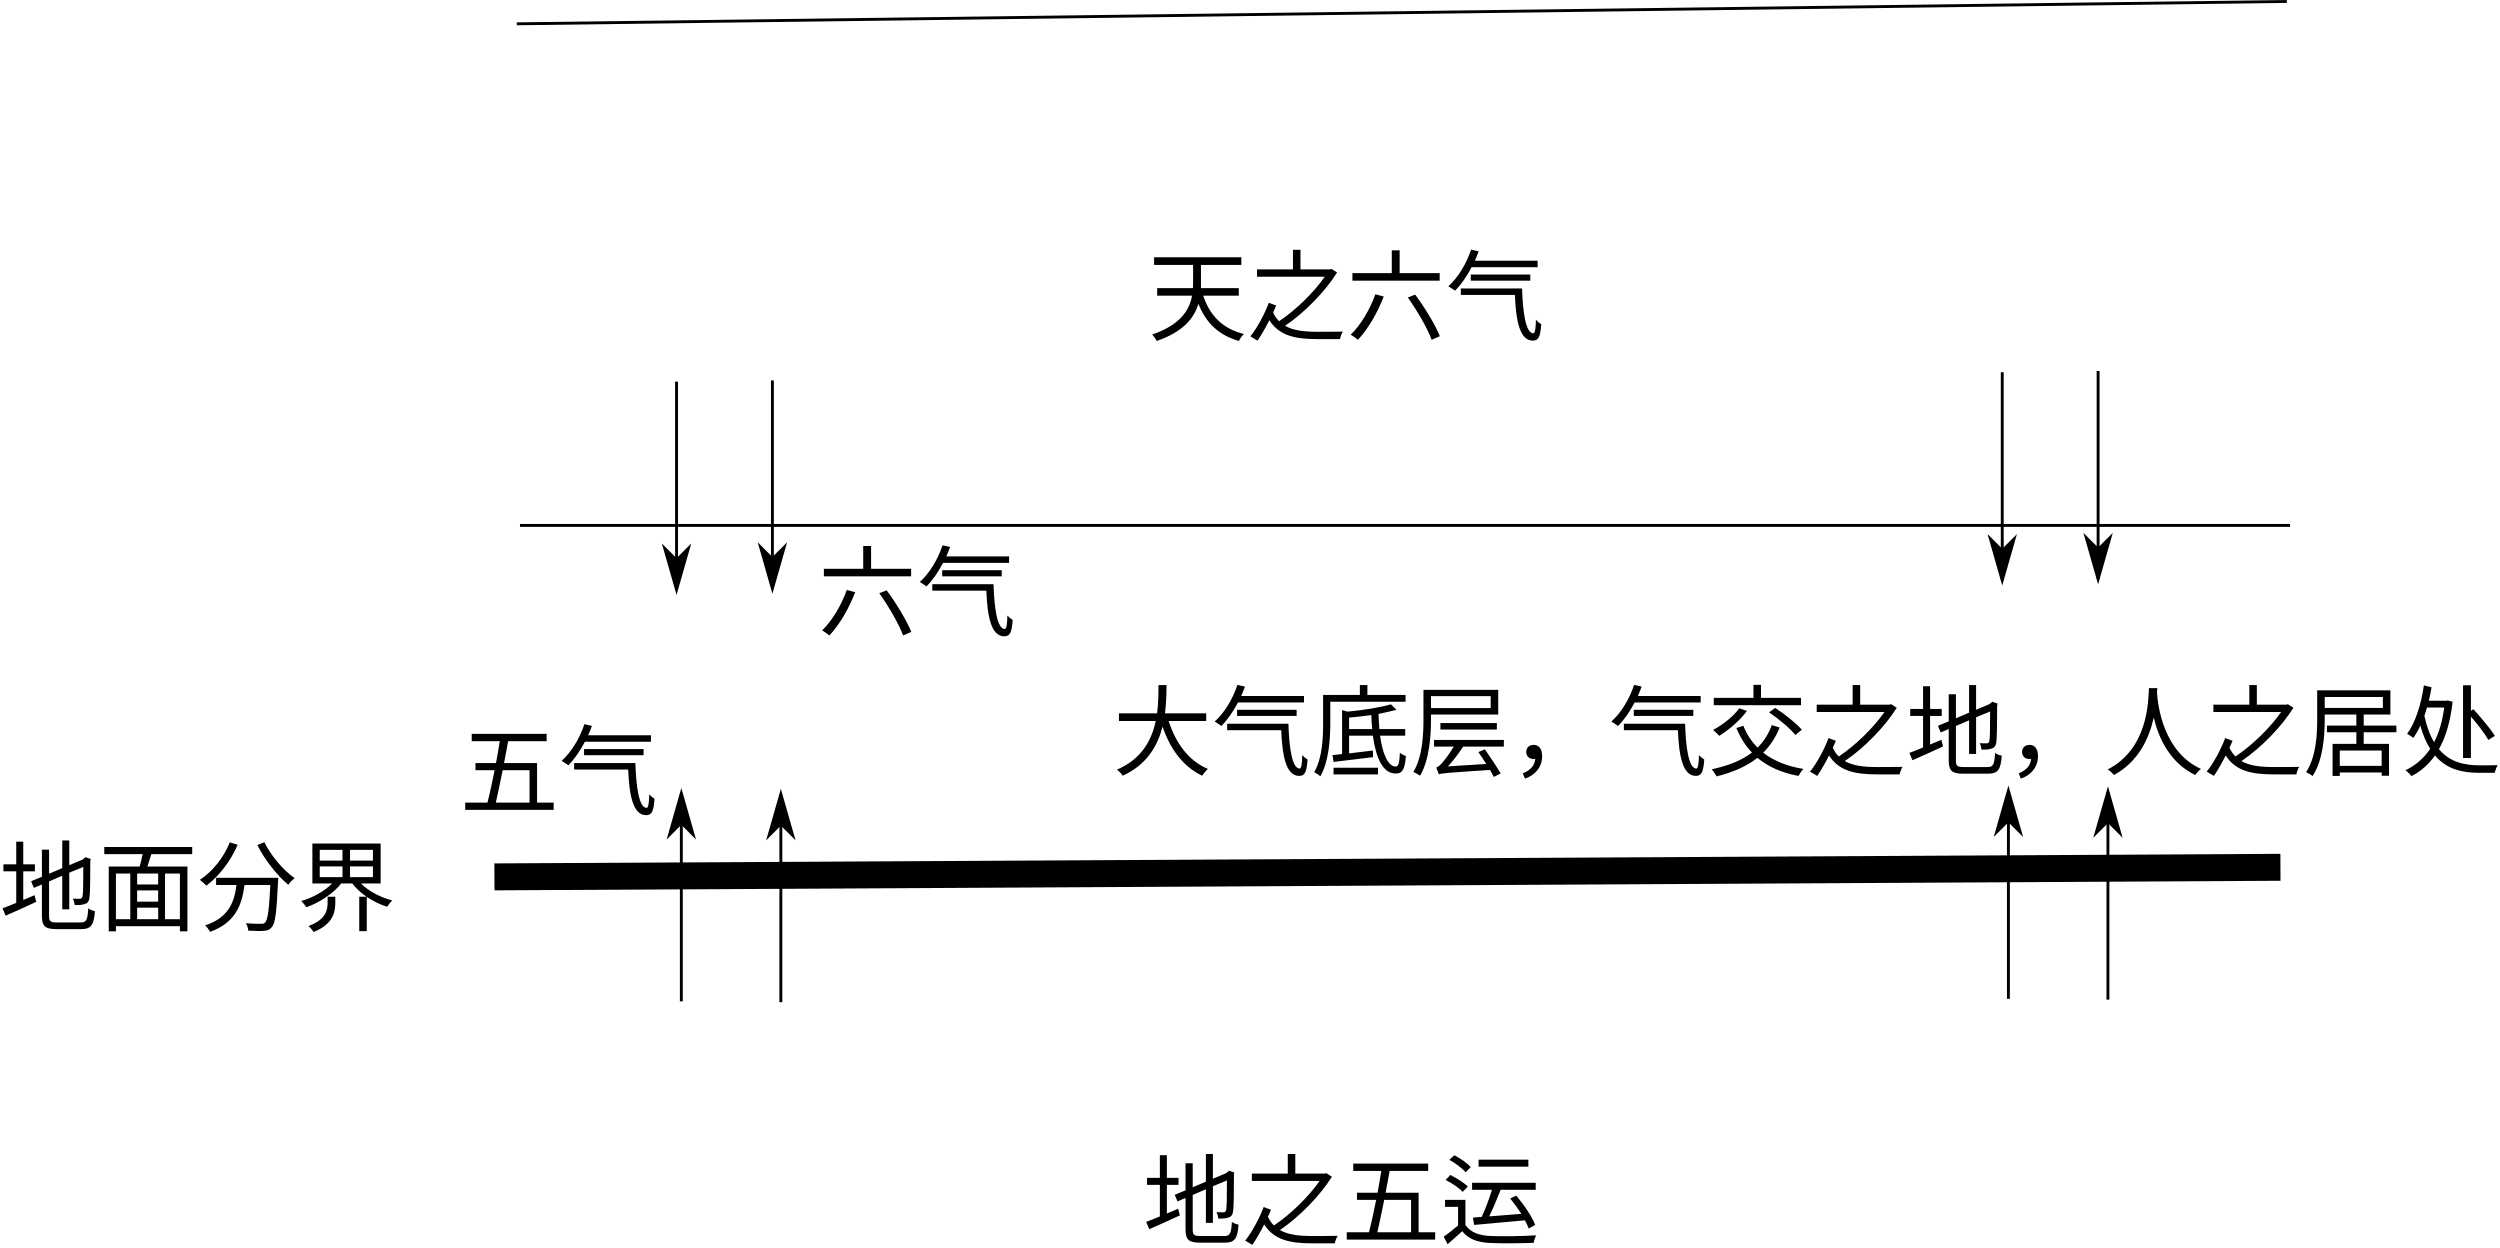
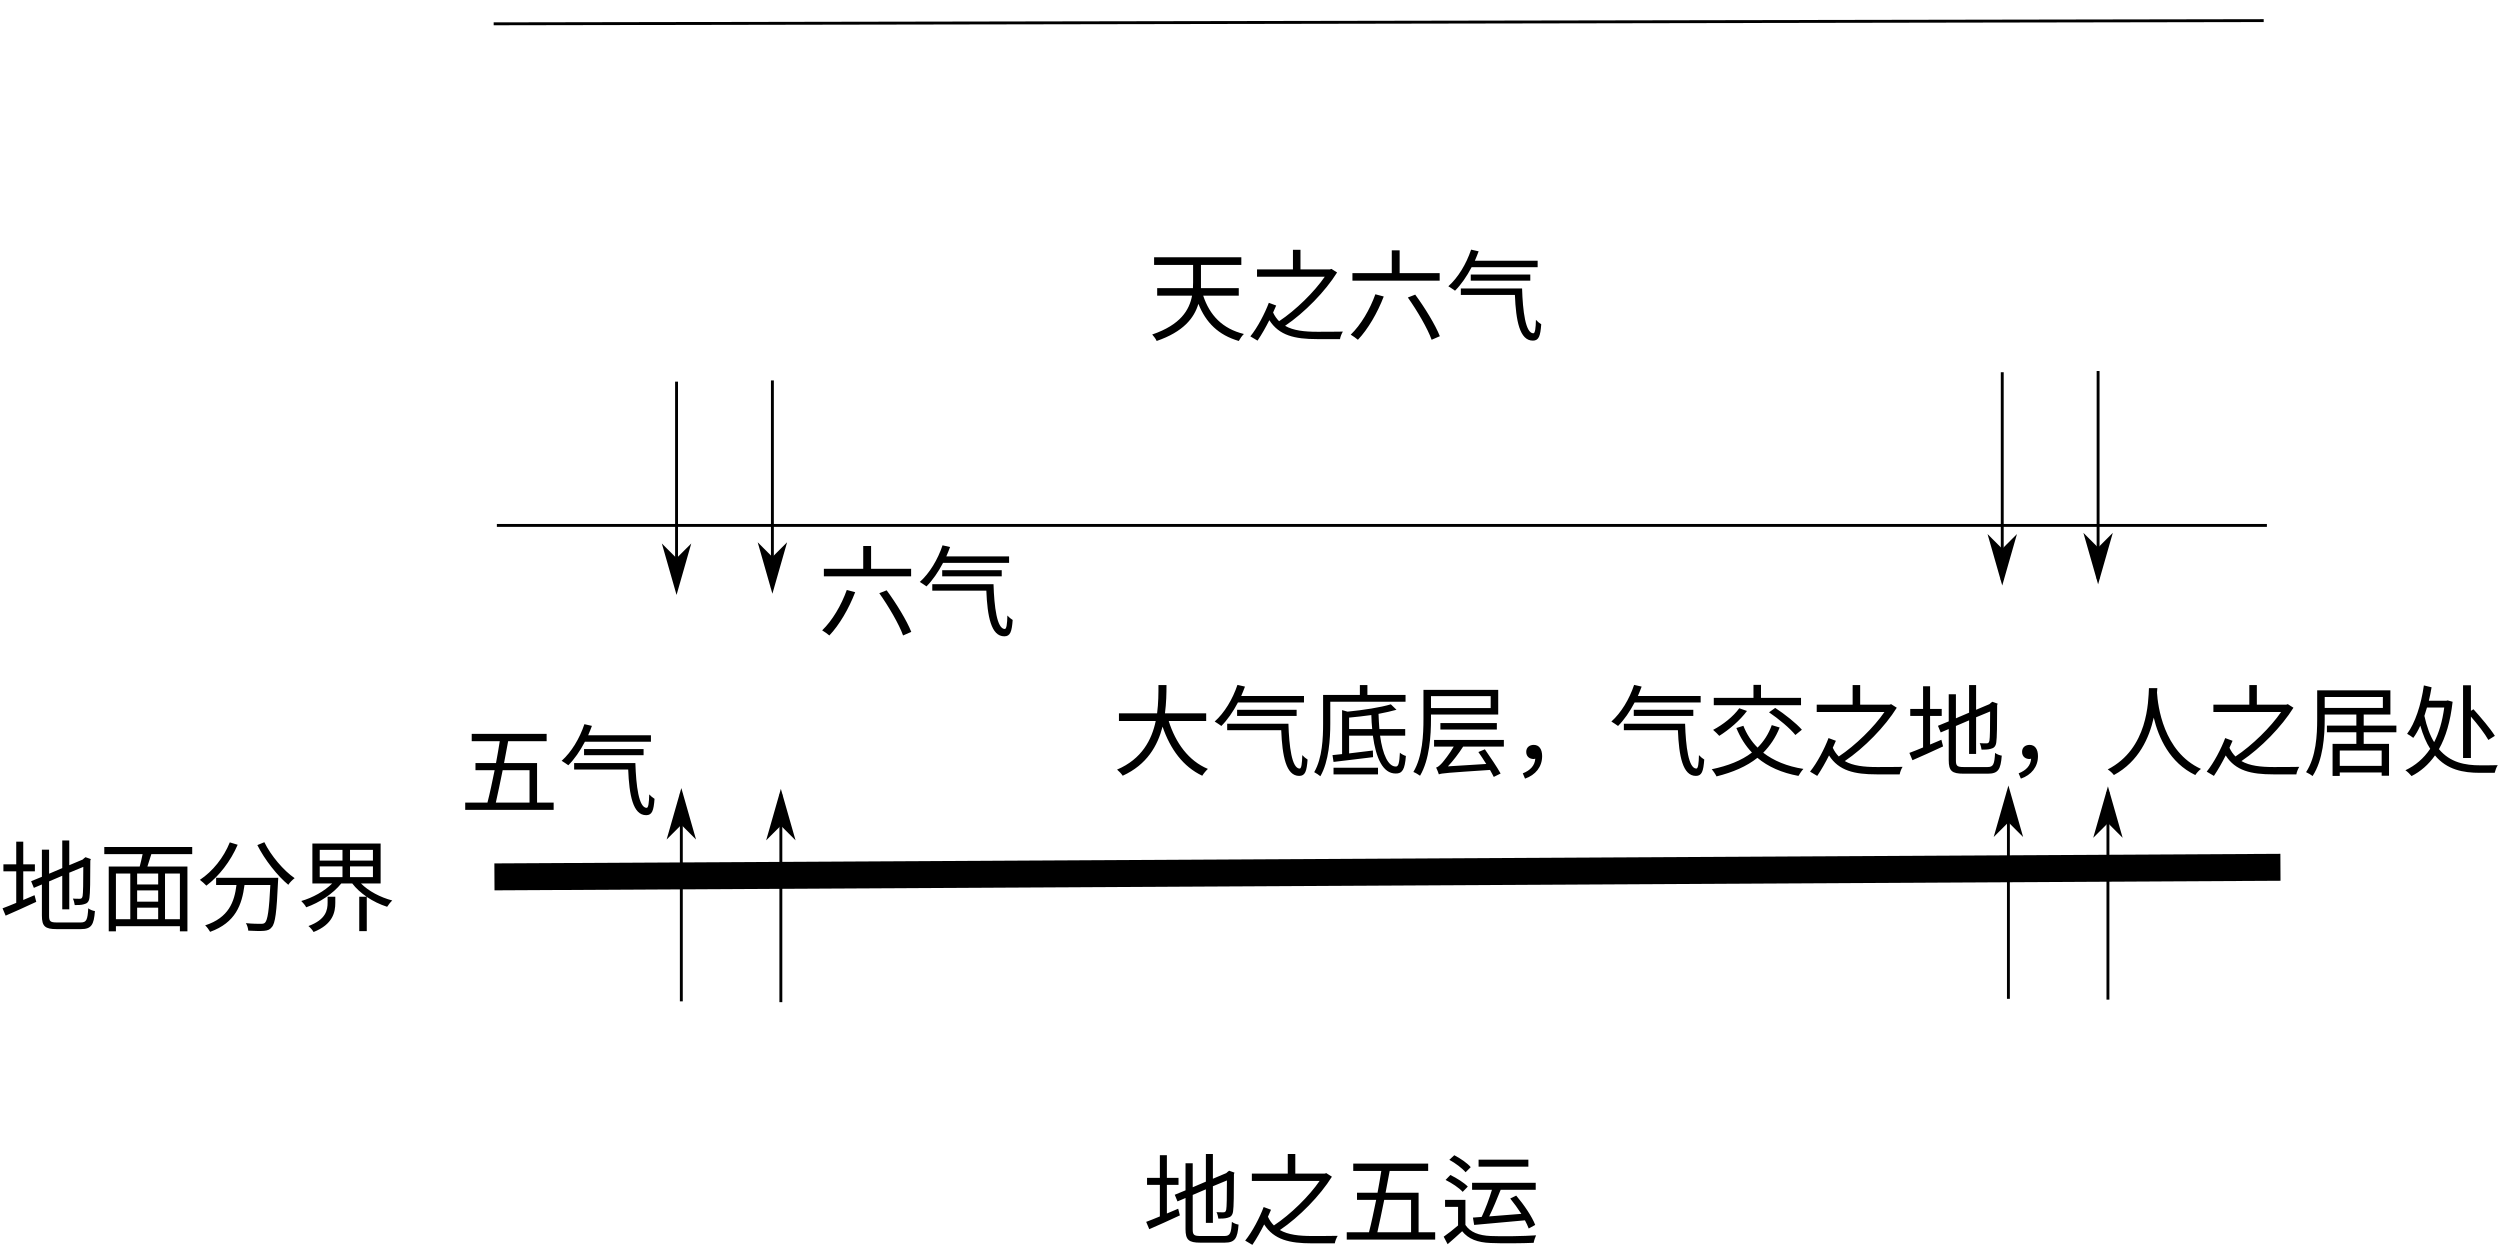
<svg xmlns="http://www.w3.org/2000/svg" id="svg1367" version="1.1" viewBox="0 0 228.784 114.191" height="114.191mm" width="228.784mm">
  <defs id="defs1361">
    <marker style="overflow:visible" id="Arrow1Lstart" refX="0" refY="0" orient="auto">
      <path transform="matrix(0.8,0,0,0.8,10,0)" style="fill:#000000;fill-opacity:1;fill-rule:evenodd;stroke:#000000;stroke-width:1pt;stroke-opacity:1" d="M 0,0 5,-5 -12.5,0 5,5 Z" id="path900" />
    </marker>
    <marker orient="auto" refY="0" refX="0" id="marker4187" style="overflow:visible">
      <path id="path4185" d="M 0,0 5,-5 -12.5,0 5,5 Z" style="fill:#000000;fill-opacity:1;fill-rule:evenodd;stroke:#000000;stroke-width:1pt;stroke-opacity:1" transform="matrix(-0.8,0,0,-0.8,-10,0)" />
    </marker>
    <marker style="overflow:visible" id="Arrow1Lend" refX="0" refY="0" orient="auto">
      <path transform="matrix(-0.8,0,0,-0.8,-10,0)" style="fill:#000000;fill-opacity:1;fill-rule:evenodd;stroke:#000000;stroke-width:1pt;stroke-opacity:1" d="M 0,0 5,-5 -12.5,0 5,5 Z" id="path903" />
    </marker>
    <marker orient="auto" refY="0" refX="0" id="Arrow1Lend-1" style="overflow:visible">
      <path id="path903-7" d="M 0,0 5,-5 -12.5,0 5,5 Z" style="fill:#000000;fill-opacity:1;fill-rule:evenodd;stroke:#000000;stroke-width:1pt;stroke-opacity:1" transform="matrix(-0.8,0,0,-0.8,-10,0)" />
    </marker>
    <marker style="overflow:visible" id="Arrow1Lend-1-7" refX="0" refY="0" orient="auto">
      <path transform="matrix(-0.8,0,0,-0.8,-10,0)" style="fill:#000000;fill-opacity:1;fill-rule:evenodd;stroke:#000000;stroke-width:1pt;stroke-opacity:1" d="M 0,0 5,-5 -12.5,0 5,5 Z" id="path903-7-9" />
    </marker>
    <marker orient="auto" refY="0" refX="0" id="Arrow1Lend-9" style="overflow:visible">
      <path id="path903-0" d="M 0,0 5,-5 -12.5,0 5,5 Z" style="fill:#000000;fill-opacity:1;fill-rule:evenodd;stroke:#000000;stroke-width:1pt;stroke-opacity:1" transform="matrix(-0.8,0,0,-0.8,-10,0)" />
    </marker>
    <marker style="overflow:visible" id="Arrow1Lend-9-6" refX="0" refY="0" orient="auto">
      <path transform="matrix(-0.8,0,0,-0.8,-10,0)" style="fill:#000000;fill-opacity:1;fill-rule:evenodd;stroke:#000000;stroke-width:1pt;stroke-opacity:1" d="M 0,0 5,-5 -12.5,0 5,5 Z" id="path903-0-5" />
    </marker>
    <marker orient="auto" refY="0" refX="0" id="Arrow1Lstart-9" style="overflow:visible">
      <path id="path900-6" d="M 0,0 5,-5 -12.5,0 5,5 Z" style="fill:#000000;fill-opacity:1;fill-rule:evenodd;stroke:#000000;stroke-width:1pt;stroke-opacity:1" transform="matrix(0.8,0,0,0.8,10,0)" />
    </marker>
    <marker orient="auto" refY="0" refX="0" id="Arrow1Lstart-0" style="overflow:visible">
      <path id="path900-9" d="M 0,0 5,-5 -12.5,0 5,5 Z" style="fill:#000000;fill-opacity:1;fill-rule:evenodd;stroke:#000000;stroke-width:1pt;stroke-opacity:1" transform="matrix(0.8,0,0,0.8,10,0)" />
    </marker>
    <marker style="overflow:visible" id="Arrow1Lstart-9-0" refX="0" refY="0" orient="auto">
      <path transform="matrix(0.8,0,0,0.8,10,0)" style="fill:#000000;fill-opacity:1;fill-rule:evenodd;stroke:#000000;stroke-width:1pt;stroke-opacity:1" d="M 0,0 5,-5 -12.5,0 5,5 Z" id="path900-6-3" />
    </marker>
  </defs>
  <g transform="translate(39.39977,-26.47485)" id="layer1">
    <path id="path1938" d="M 5.848,106.721 169.292,105.844" style="fill:none;stroke:#000000;stroke-width:2.465;stroke-linecap:butt;stroke-linejoin:miter;stroke-miterlimit:4;stroke-dasharray:none;stroke-opacity:1" />
-     <path id="path1940" d="M 7.894,28.654 169.876,26.607" style="fill:none;stroke:#000000;stroke-width:0.265px;stroke-linecap:butt;stroke-linejoin:miter;stroke-opacity:1" />
-     <path id="path3853" d="M 8.187,74.558 H 170.169" style="fill:none;stroke:#000000;stroke-width:0.265px;stroke-linecap:butt;stroke-linejoin:miter;stroke-opacity:1" />
+     <path id="path1940" d="M 5.778,28.654 167.76,28.361" style="fill:none;stroke:#000000;stroke-width:0.265px;stroke-linecap:butt;stroke-linejoin:miter;stroke-opacity:1" />
+     <path id="path3853" d="M 6.07,74.558 H 168.052" style="fill:none;stroke:#000000;stroke-width:0.265px;stroke-linecap:butt;stroke-linejoin:miter;stroke-opacity:1" />
    <text transform="scale(1.001845,0.9981583)" id="text3857" y="111.192" x="-39.389" style="font-style:normal;font-weight:normal;font-size:9.059px;line-height:1.25;font-family:sans-serif;fill:#000000;fill-opacity:1;stroke:none;stroke-width:0.226" xml:space="preserve">
      <tspan style="stroke-width:0.226" y="111.192" x="-39.389" id="tspan3855">地面分界</tspan>
    </text>
    <text xml:space="preserve" style="font-style:normal;font-weight:normal;font-size:9.059px;line-height:1.25;font-family:sans-serif;fill:#000000;fill-opacity:1;stroke:none;stroke-width:0.226" x="62.322" y="96.943" id="text3857-5" transform="scale(1.001845,0.9981583)">
      <tspan id="tspan3855-7" x="62.322" y="96.943" style="stroke-width:0.226">大气底层，气交之地，人之居处</tspan>
    </text>
    <text transform="scale(1.001845,0.9981583)" id="text3857-5-1" y="57.037" x="65.547" style="font-style:normal;font-weight:normal;font-size:9.059px;line-height:1.25;font-family:sans-serif;fill:#000000;fill-opacity:1;stroke:none;stroke-width:0.226" xml:space="preserve">
      <tspan style="stroke-width:0.226" y="57.037" x="65.547" id="tspan3855-7-6">天之六气</tspan>
    </text>
    <path id="path3895" d="M 22.514,61.401 V 80.406" style="fill:none;stroke:#000000;stroke-width:0.265px;stroke-linecap:butt;stroke-linejoin:miter;stroke-opacity:1;marker-end:url(#Arrow1Lend)" />
    <path style="fill:none;stroke:#000000;stroke-width:0.265px;stroke-linecap:butt;stroke-linejoin:miter;stroke-opacity:1;marker-end:url(#Arrow1Lend-1)" d="M 31.285,61.29 V 80.296" id="path3895-7" />
    <path style="fill:none;stroke:#000000;stroke-width:0.265px;stroke-linecap:butt;stroke-linejoin:miter;stroke-opacity:1;marker-end:url(#Arrow1Lend-9)" d="M 143.833,60.539 V 79.544" id="path3895-6" />
    <path id="path3895-7-0" d="M 152.605,60.428 V 79.433" style="fill:none;stroke:#000000;stroke-width:0.265px;stroke-linecap:butt;stroke-linejoin:miter;stroke-opacity:1;marker-end:url(#Arrow1Lend-1-7)" />
    <path id="path3895-6-9" d="M 144.397,98.876 V 117.881" style="fill:none;stroke:#000000;stroke-width:0.265px;stroke-linecap:butt;stroke-linejoin:miter;stroke-opacity:1;marker-start:url(#Arrow1Lstart)" />
    <path style="fill:none;stroke:#000000;stroke-width:0.265px;stroke-linecap:butt;stroke-linejoin:miter;stroke-opacity:1;marker-start:url(#Arrow1Lstart-9)" d="M 153.505,98.95 V 117.955" id="path3895-6-9-7" />
    <path style="fill:none;stroke:#000000;stroke-width:0.265px;stroke-linecap:butt;stroke-linejoin:miter;stroke-opacity:1;marker-start:url(#Arrow1Lstart-0)" d="M 22.951,99.108 V 118.113" id="path3895-6-9-1" />
    <path id="path3895-6-9-7-7" d="M 32.059,99.182 V 118.187" style="fill:none;stroke:#000000;stroke-width:0.265px;stroke-linecap:butt;stroke-linejoin:miter;stroke-opacity:1;marker-start:url(#Arrow1Lstart-9-0)" />
    <text xml:space="preserve" style="font-style:normal;font-weight:normal;font-size:9.059px;line-height:1.25;font-family:sans-serif;fill:#000000;fill-opacity:1;stroke:none;stroke-width:0.226" x="35.383" y="84.145" id="text3857-5-1-2" transform="scale(1.001845,0.9981583)">
      <tspan id="tspan3855-7-6-4" x="35.383" y="84.145" style="stroke-width:0.226">六气</tspan>
    </text>
    <text transform="scale(1.001845,0.9981583)" id="text3857-5-1-2-9" y="100.542" x="2.669" style="font-style:normal;font-weight:normal;font-size:9.059px;line-height:1.25;font-family:sans-serif;fill:#000000;fill-opacity:1;stroke:none;stroke-width:0.226" xml:space="preserve">
      <tspan style="stroke-width:0.226" y="100.542" x="2.669" id="tspan3855-7-6-4-6">五气</tspan>
    </text>
    <text xml:space="preserve" style="font-style:normal;font-weight:normal;font-size:9.059px;line-height:1.25;font-family:sans-serif;fill:#000000;fill-opacity:1;stroke:none;stroke-width:0.226" x="65.074" y="139.939" id="text3857-5-1-7" transform="scale(1.001845,0.9981583)">
      <tspan id="tspan3855-7-6-1" x="65.074" y="139.939" style="stroke-width:0.226">地之五运</tspan>
    </text>
  </g>
</svg>
